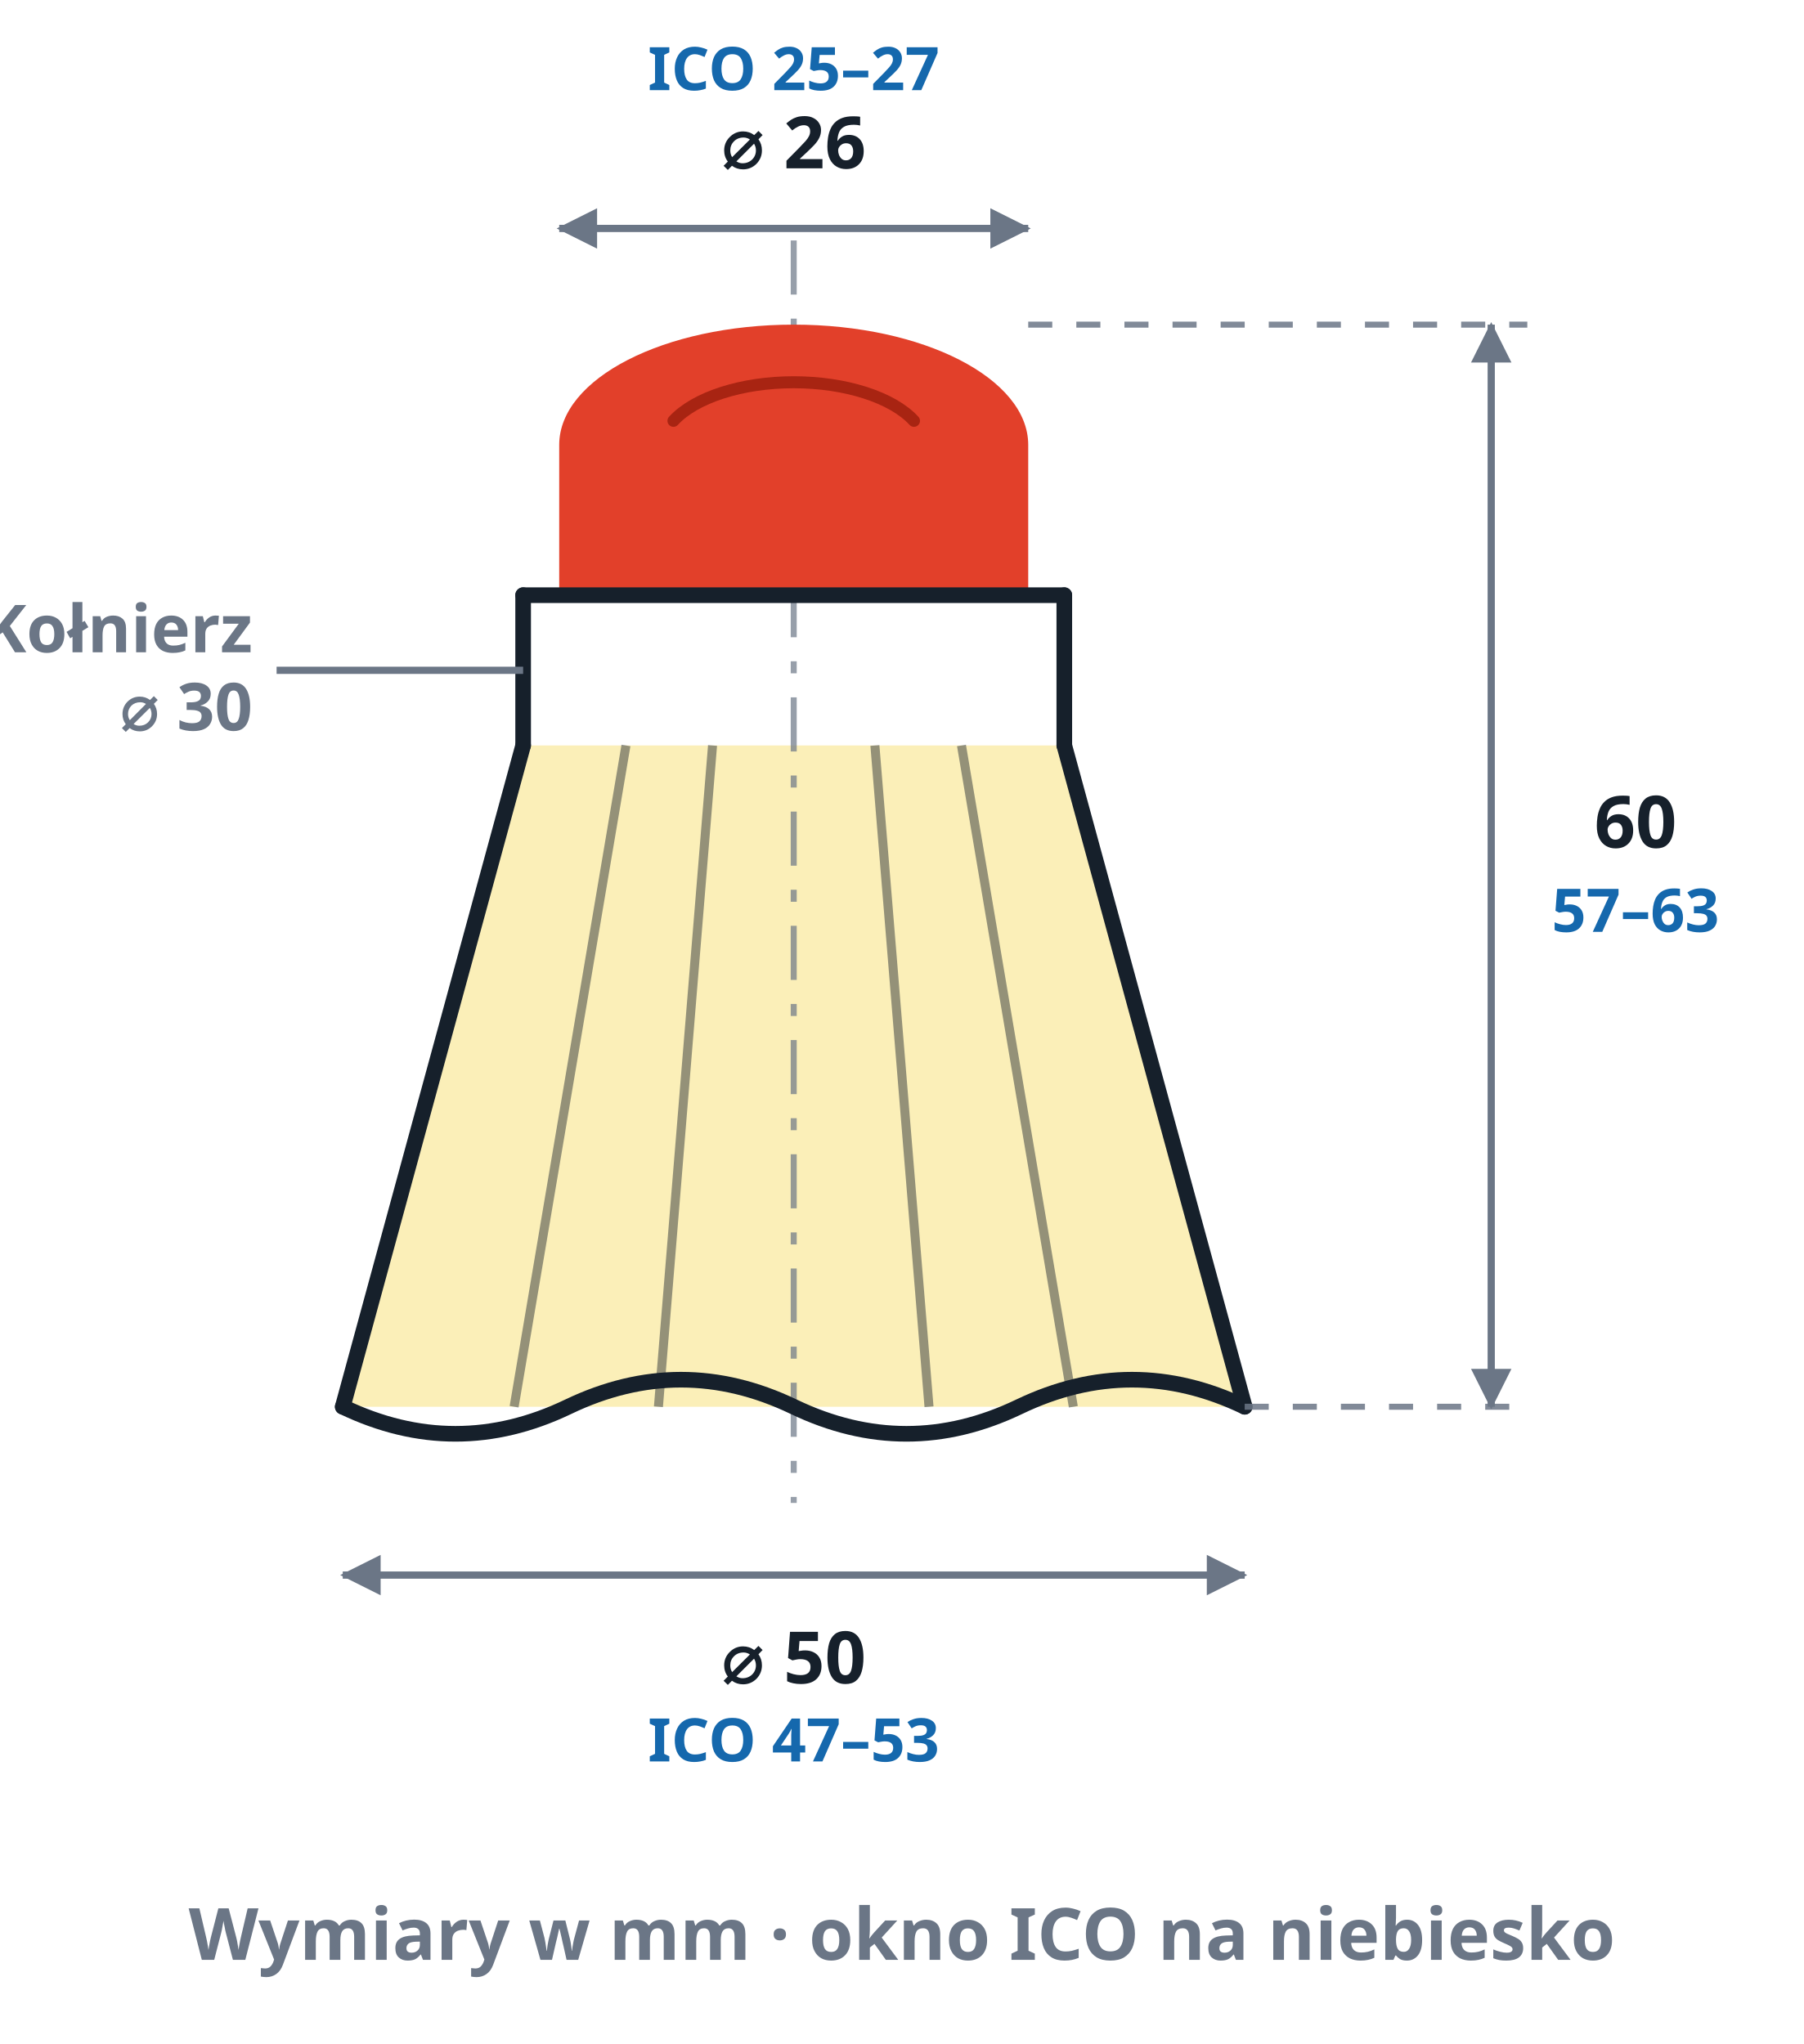
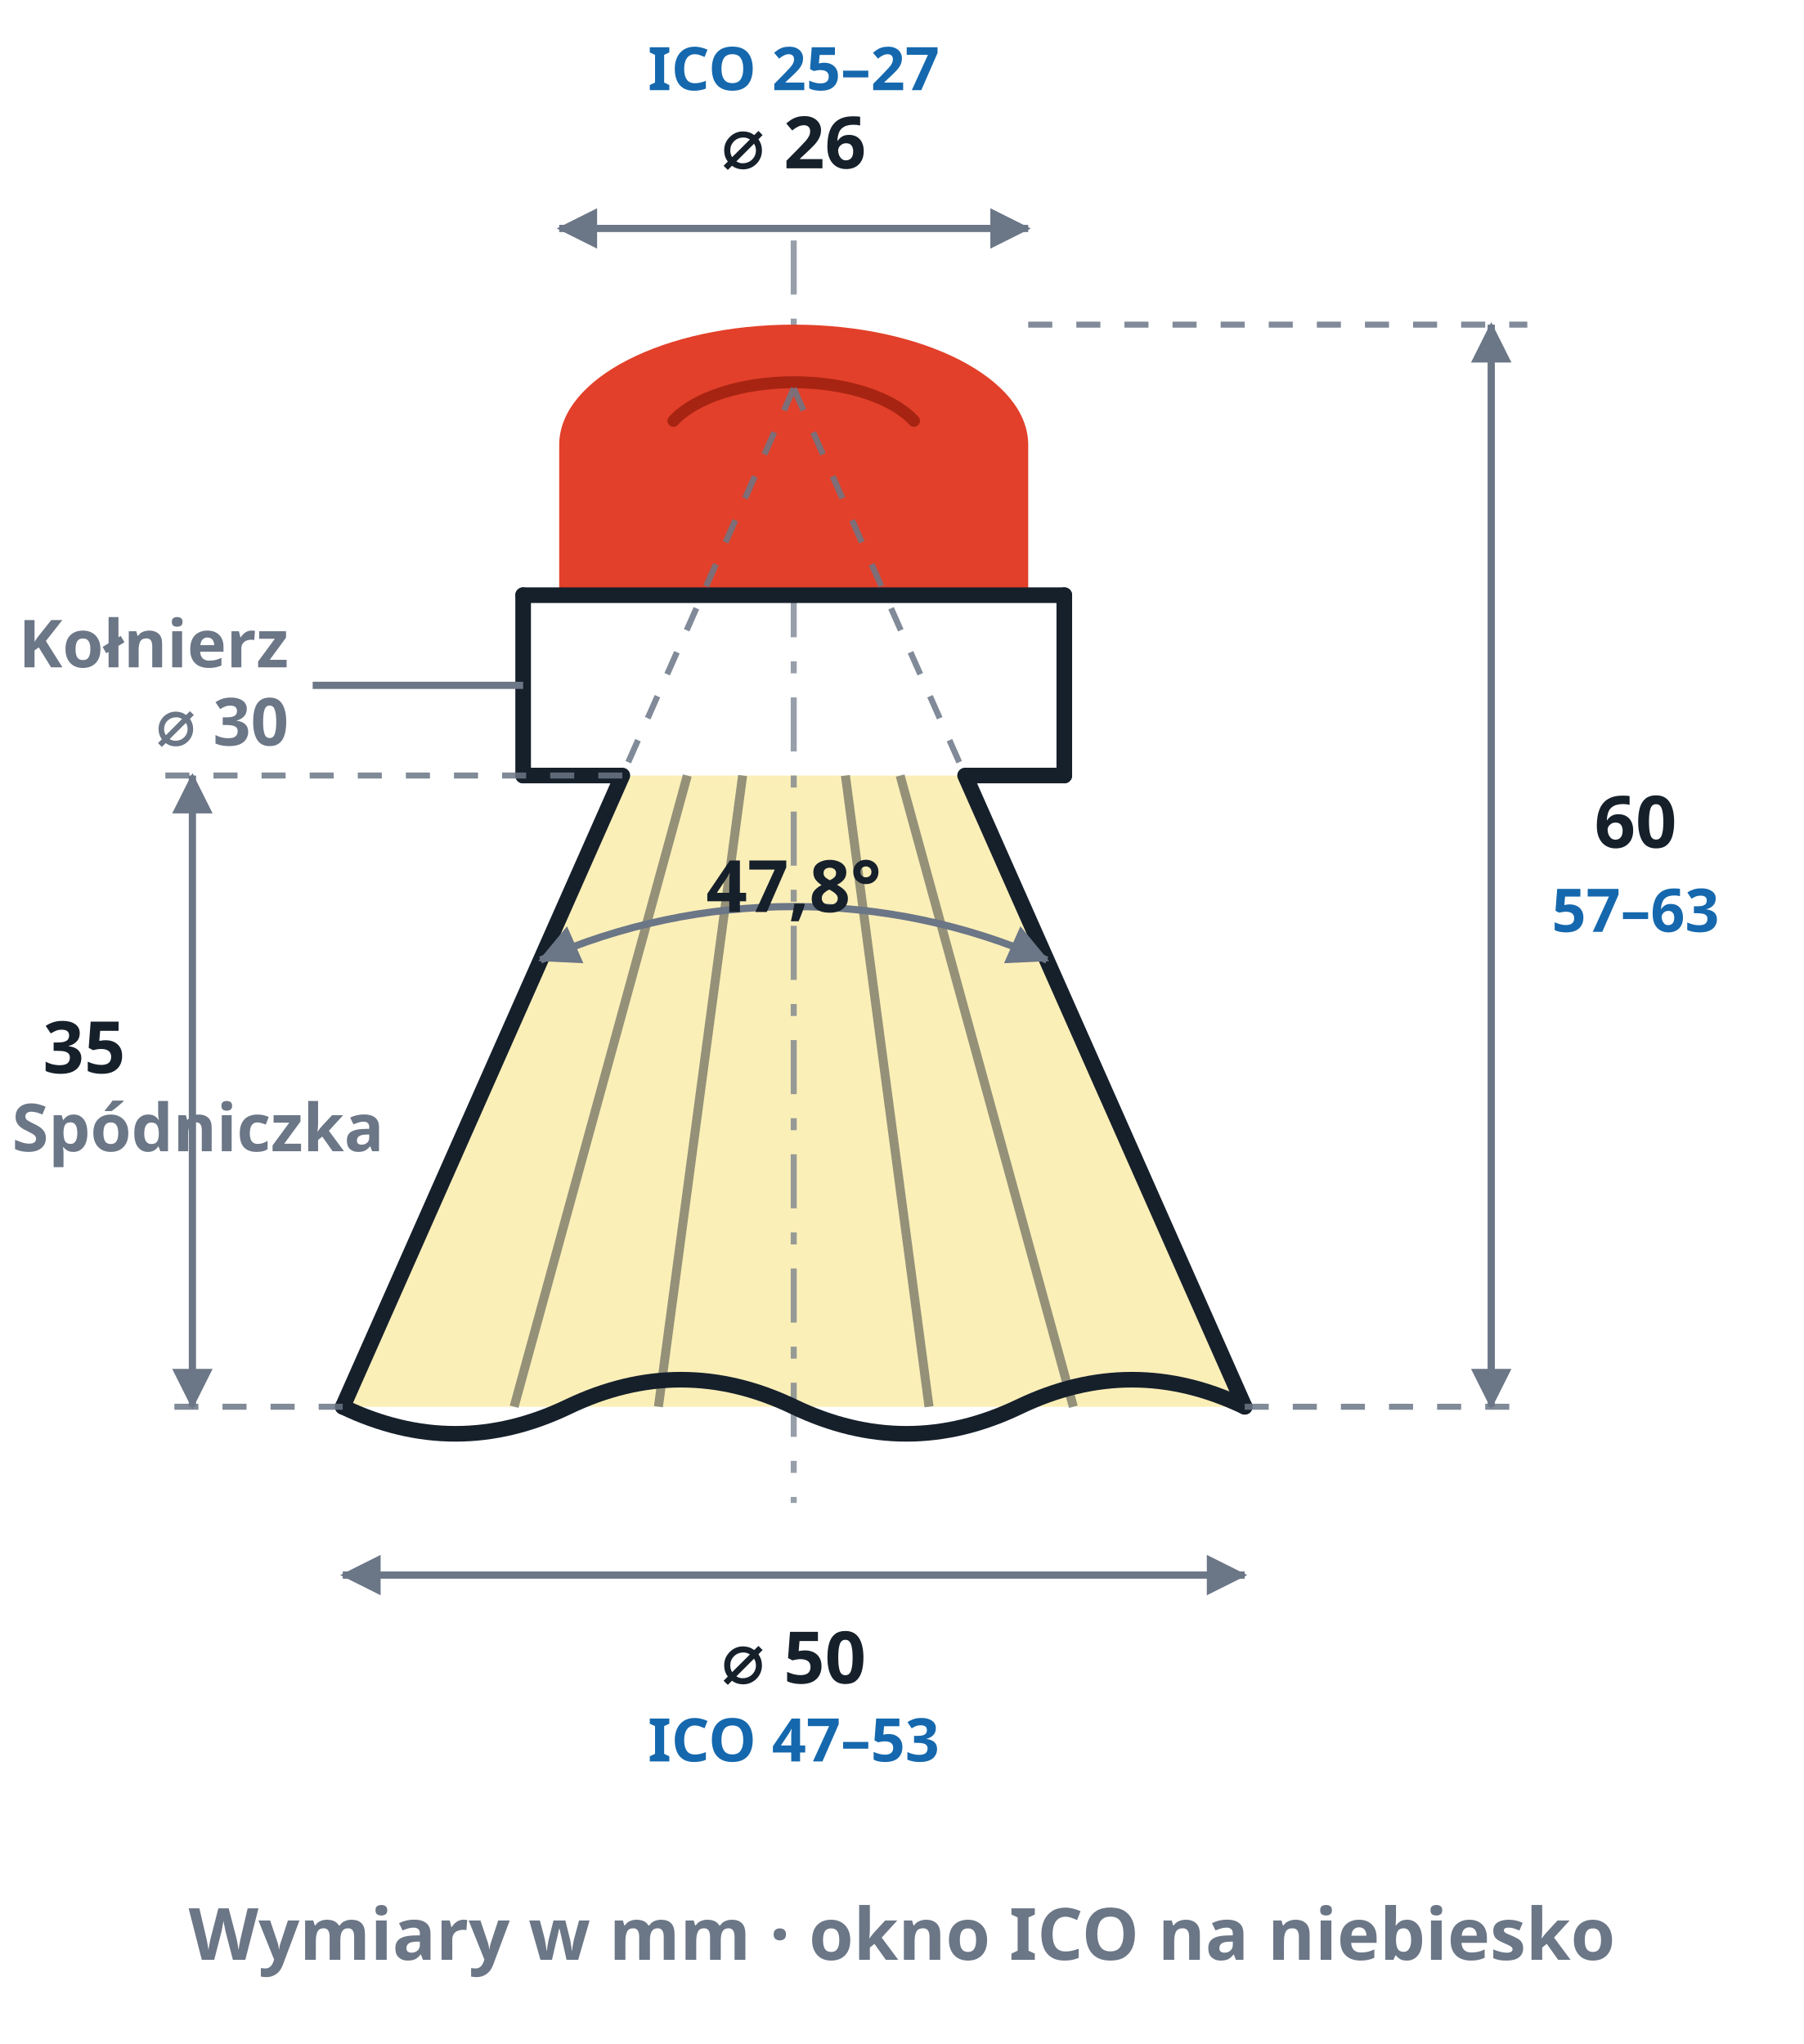
<svg xmlns="http://www.w3.org/2000/svg" viewBox="0 0 300 340" role="img" aria-label="Profil speedera z wymiarami w milimetrach: wysokość całkowita 60, główka 26, kołnierz 30 i otwór spódniczki 50 — każdy z dopuszczalnym oknem tolerancji ICO na niebiesko.">
  <style>
    .kontur{fill:none;stroke:var(--tinte,#16202b);stroke-width:2.6;stroke-linejoin:round;stroke-linecap:round}
    .schnitt{fill:var(--tinte,#16202b);opacity:.14}
    .kappe{fill:var(--speeder-kappe,#e2402a)}
    .kappenlinie{fill:none;stroke:var(--speeder-kappe-tief,#a82412);stroke-width:2;stroke-linecap:round}
    .stiel{fill:none;stroke:var(--tinte,#16202b);stroke-width:1.5;opacity:.45}
    .korbflaeche{fill:var(--speeder-korb,#f0c400);opacity:.28}
    .masz{fill:none;stroke:var(--tinte-3,#6b7686);stroke-width:1.2}
    .hilfslinie{fill:none;stroke:var(--tinte-3,#6b7686);stroke-width:1;stroke-dasharray:4 4;opacity:.85}
    .achse{fill:none;stroke:var(--tinte-3,#6b7686);stroke-width:1;stroke-dasharray:9 4 2 4;opacity:.7}
    .pfeil{fill:var(--tinte-3,#6b7686)}
    .maszzahl{fill:var(--tinte,#16202b);font:700 12px/1 system-ui,sans-serif;text-anchor:middle}
    .ico{fill:var(--primaer-tief,#1568ad);font:600 10px/1 system-ui,sans-serif;text-anchor:middle}
    .teil{fill:var(--tinte-3,#6b7686);font:600 11px/1 system-ui,sans-serif}
    .teilr{fill:var(--tinte-3,#6b7686);font:600 11px/1 system-ui,sans-serif;text-anchor:end}
    .st{fill:var(--tinte-3,#6b7686);font:600 12px/1 system-ui,sans-serif;text-anchor:middle}
  </style>
  <defs>
    <marker id="mp" viewBox="0 0 10 10" markerWidth="7" markerHeight="7" refX="8.5" refY="5" orient="auto">
      <path d="M1,1 L9,5 L1,9 Z" class="pfeil" />
    </marker>
    <marker id="mp2" viewBox="0 0 10 10" markerWidth="7" markerHeight="7" refX="8.5" refY="5" orient="auto-start-reverse">
      <path d="M1,1 L9,5 L1,9 Z" class="pfeil" />
    </marker>
  </defs>
-   <path class="korbflaeche" d="M87,124 L57,234 L207,234 L177,124 Z" />
-   <path class="stiel" d="M104.1,124 L85.5,234" />
-   <path class="stiel" d="M118.5,124 L109.5,234" />
-   <path class="stiel" d="M145.5,124 L154.5,234" />
-   <path class="stiel" d="M159.9,124 L178.5,234" />
+   <path class="korbflaeche" d="M103.5,129 L57,234 L207,234 L160.5,129 Z" />
+   <path class="stiel" d="M114.3,129 L85.5,234" />
+   <path class="stiel" d="M123.5,129 L109.5,234" />
+   <path class="stiel" d="M140.6,129 L154.5,234" />
+   <path class="stiel" d="M149.7,129 L178.5,234" />
  <path class="achse" d="M132,40 L132,250" />
  <path class="kappe" d="M93,99 L93,74 A39,20 0 0 1 171,74 L171,99 Z" />
  <path class="kappenlinie" d="M112,70 A22,11 0 0 1 152,70" />
-   <path class="kontur" d="M87,99 L87,124 M177,99 L177,124" />
+   <path class="kontur" d="M87,99 L87,129 M177,99 L177,129" />
  <path class="kontur" d="M87,99 L177,99" />
-   <path class="kontur" d="M87,124 L57,234" />
-   <path class="kontur" d="M177,124 L207,234" />
+   <path class="kontur" d="M87,129 L103.5,129 L57,234" />
+   <path class="kontur" d="M177,129 L160.5,129 L207,234" />
  <path class="kontur" d="M57,234 q 18.75,9 37.5,0 q 18.75,-9 37.5,0 q 18.75,9 37.5,0 q 18.75,-9 37.5,0" />
+   <path class="hilfslinie" d="M132,64.6 L103.5,129 M132,64.6 L160.5,129" />
+   <path class="masz" d="M89.9,159.7 A104,104 0 0 1 174.1,159.7" marker-start="url(#mp2)" marker-end="url(#mp)" />
+   <text class="maszzahl" x="132" y="151.7">47,8°</text>
  <path class="hilfslinie" d="M171,54 L254,54" />
  <path class="hilfslinie" d="M207,234 L254,234" />
  <path class="masz" d="M248,54 L248,234" marker-start="url(#mp2)" marker-end="url(#mp)" />
  <text class="maszzahl" x="272" y="141">60</text>
  <text class="ico" x="272" y="155">57–63</text>
  <path class="masz" d="M93,38 L171,38" marker-start="url(#mp2)" marker-end="url(#mp)" />
  <text class="maszzahl" x="132" y="28">⌀ 26</text>
  <text class="ico" x="132" y="15">ICO 25–27</text>
  <path class="masz" d="M57,262 L207,262" marker-start="url(#mp2)" marker-end="url(#mp)" />
  <text class="maszzahl" x="132" y="280">⌀ 50</text>
  <text class="ico" x="132" y="293">ICO 47–53</text>
-   <path class="masz" d="M87,111.5 L46,111.5" />
-   <text class="teilr" x="42" y="108.5">Kołnierz</text>
-   <text class="teilr" x="42" y="121.5">⌀ 30</text>
+   <path class="masz" d="M87,114 L52,114" />
+   <text class="teilr" x="48" y="111">Kołnierz</text>
+   <text class="teilr" x="48" y="124">⌀ 30</text>
+   <path class="hilfslinie" d="M103.5,129 L26,129" />
+   <path class="hilfslinie" d="M57,234 L26,234" />
+   <path class="masz" d="M32,129 L32,234" marker-start="url(#mp2)" marker-end="url(#mp)" />
+   <text class="maszzahl" x="14" y="178.5">35</text>
+   <text class="teil" x="2" y="191.5">Spódniczka</text>
  <text class="st" x="150" y="326">Wymiary w mm · okno ICO na niebiesko</text>
</svg>
